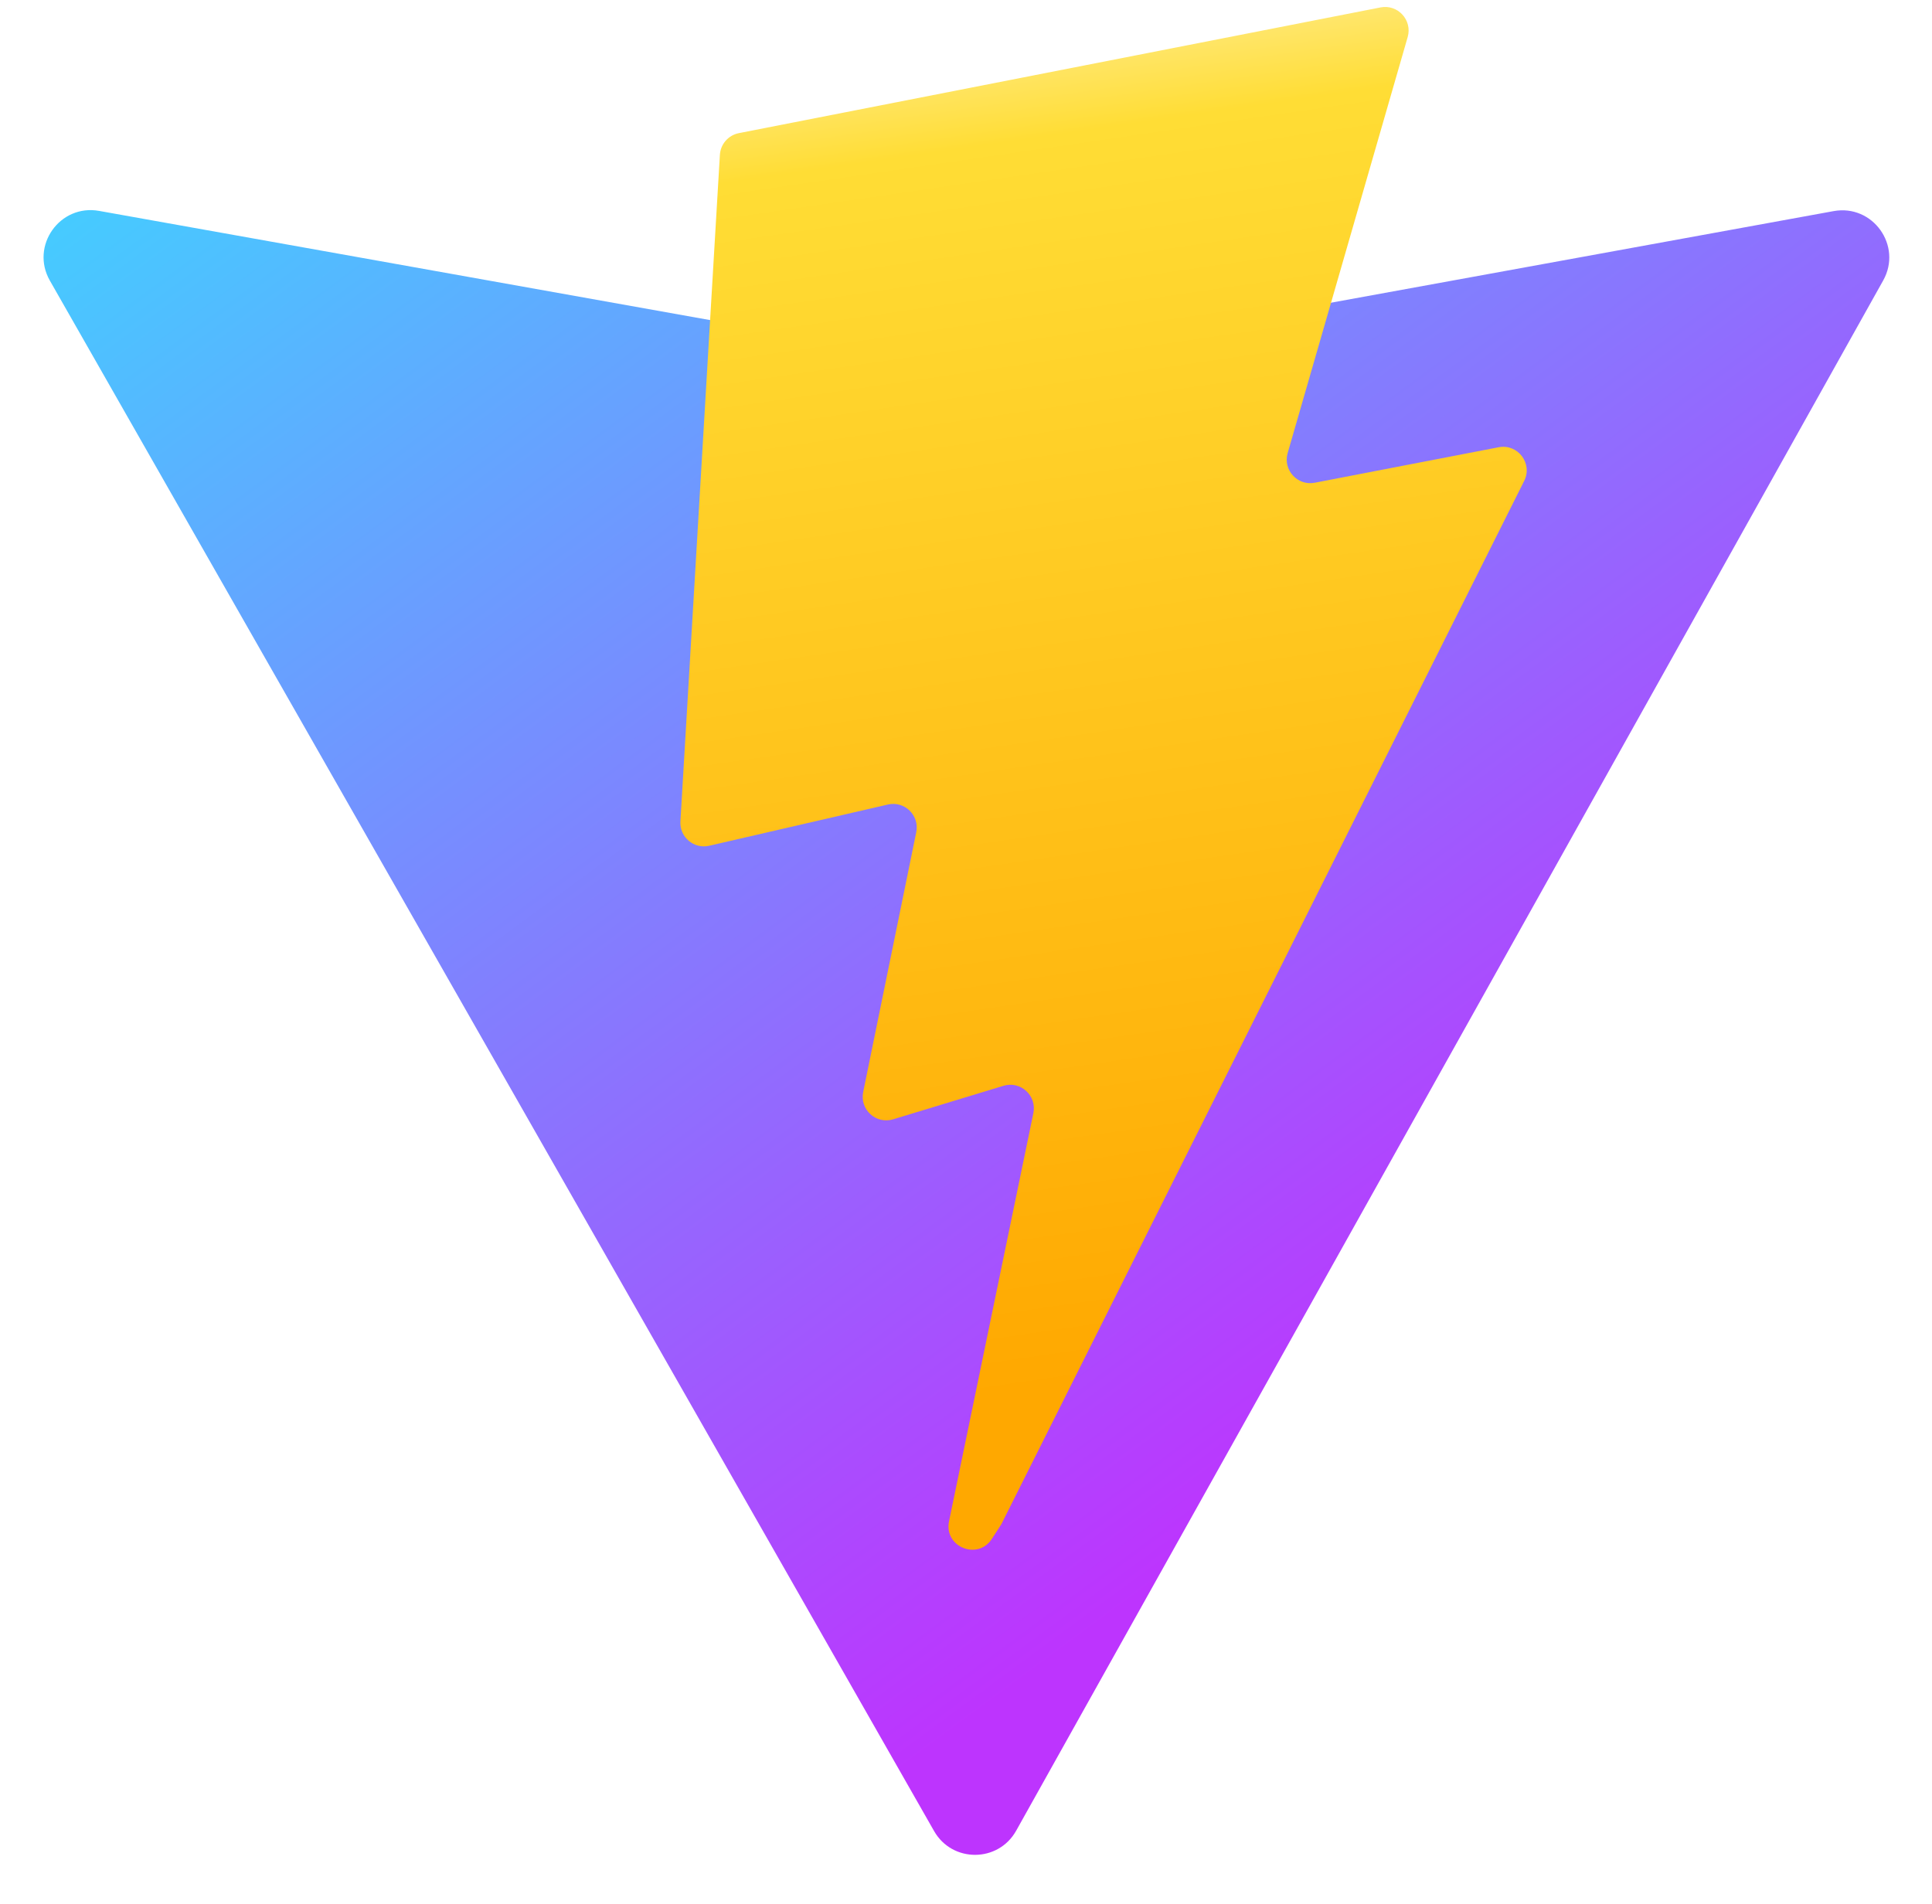
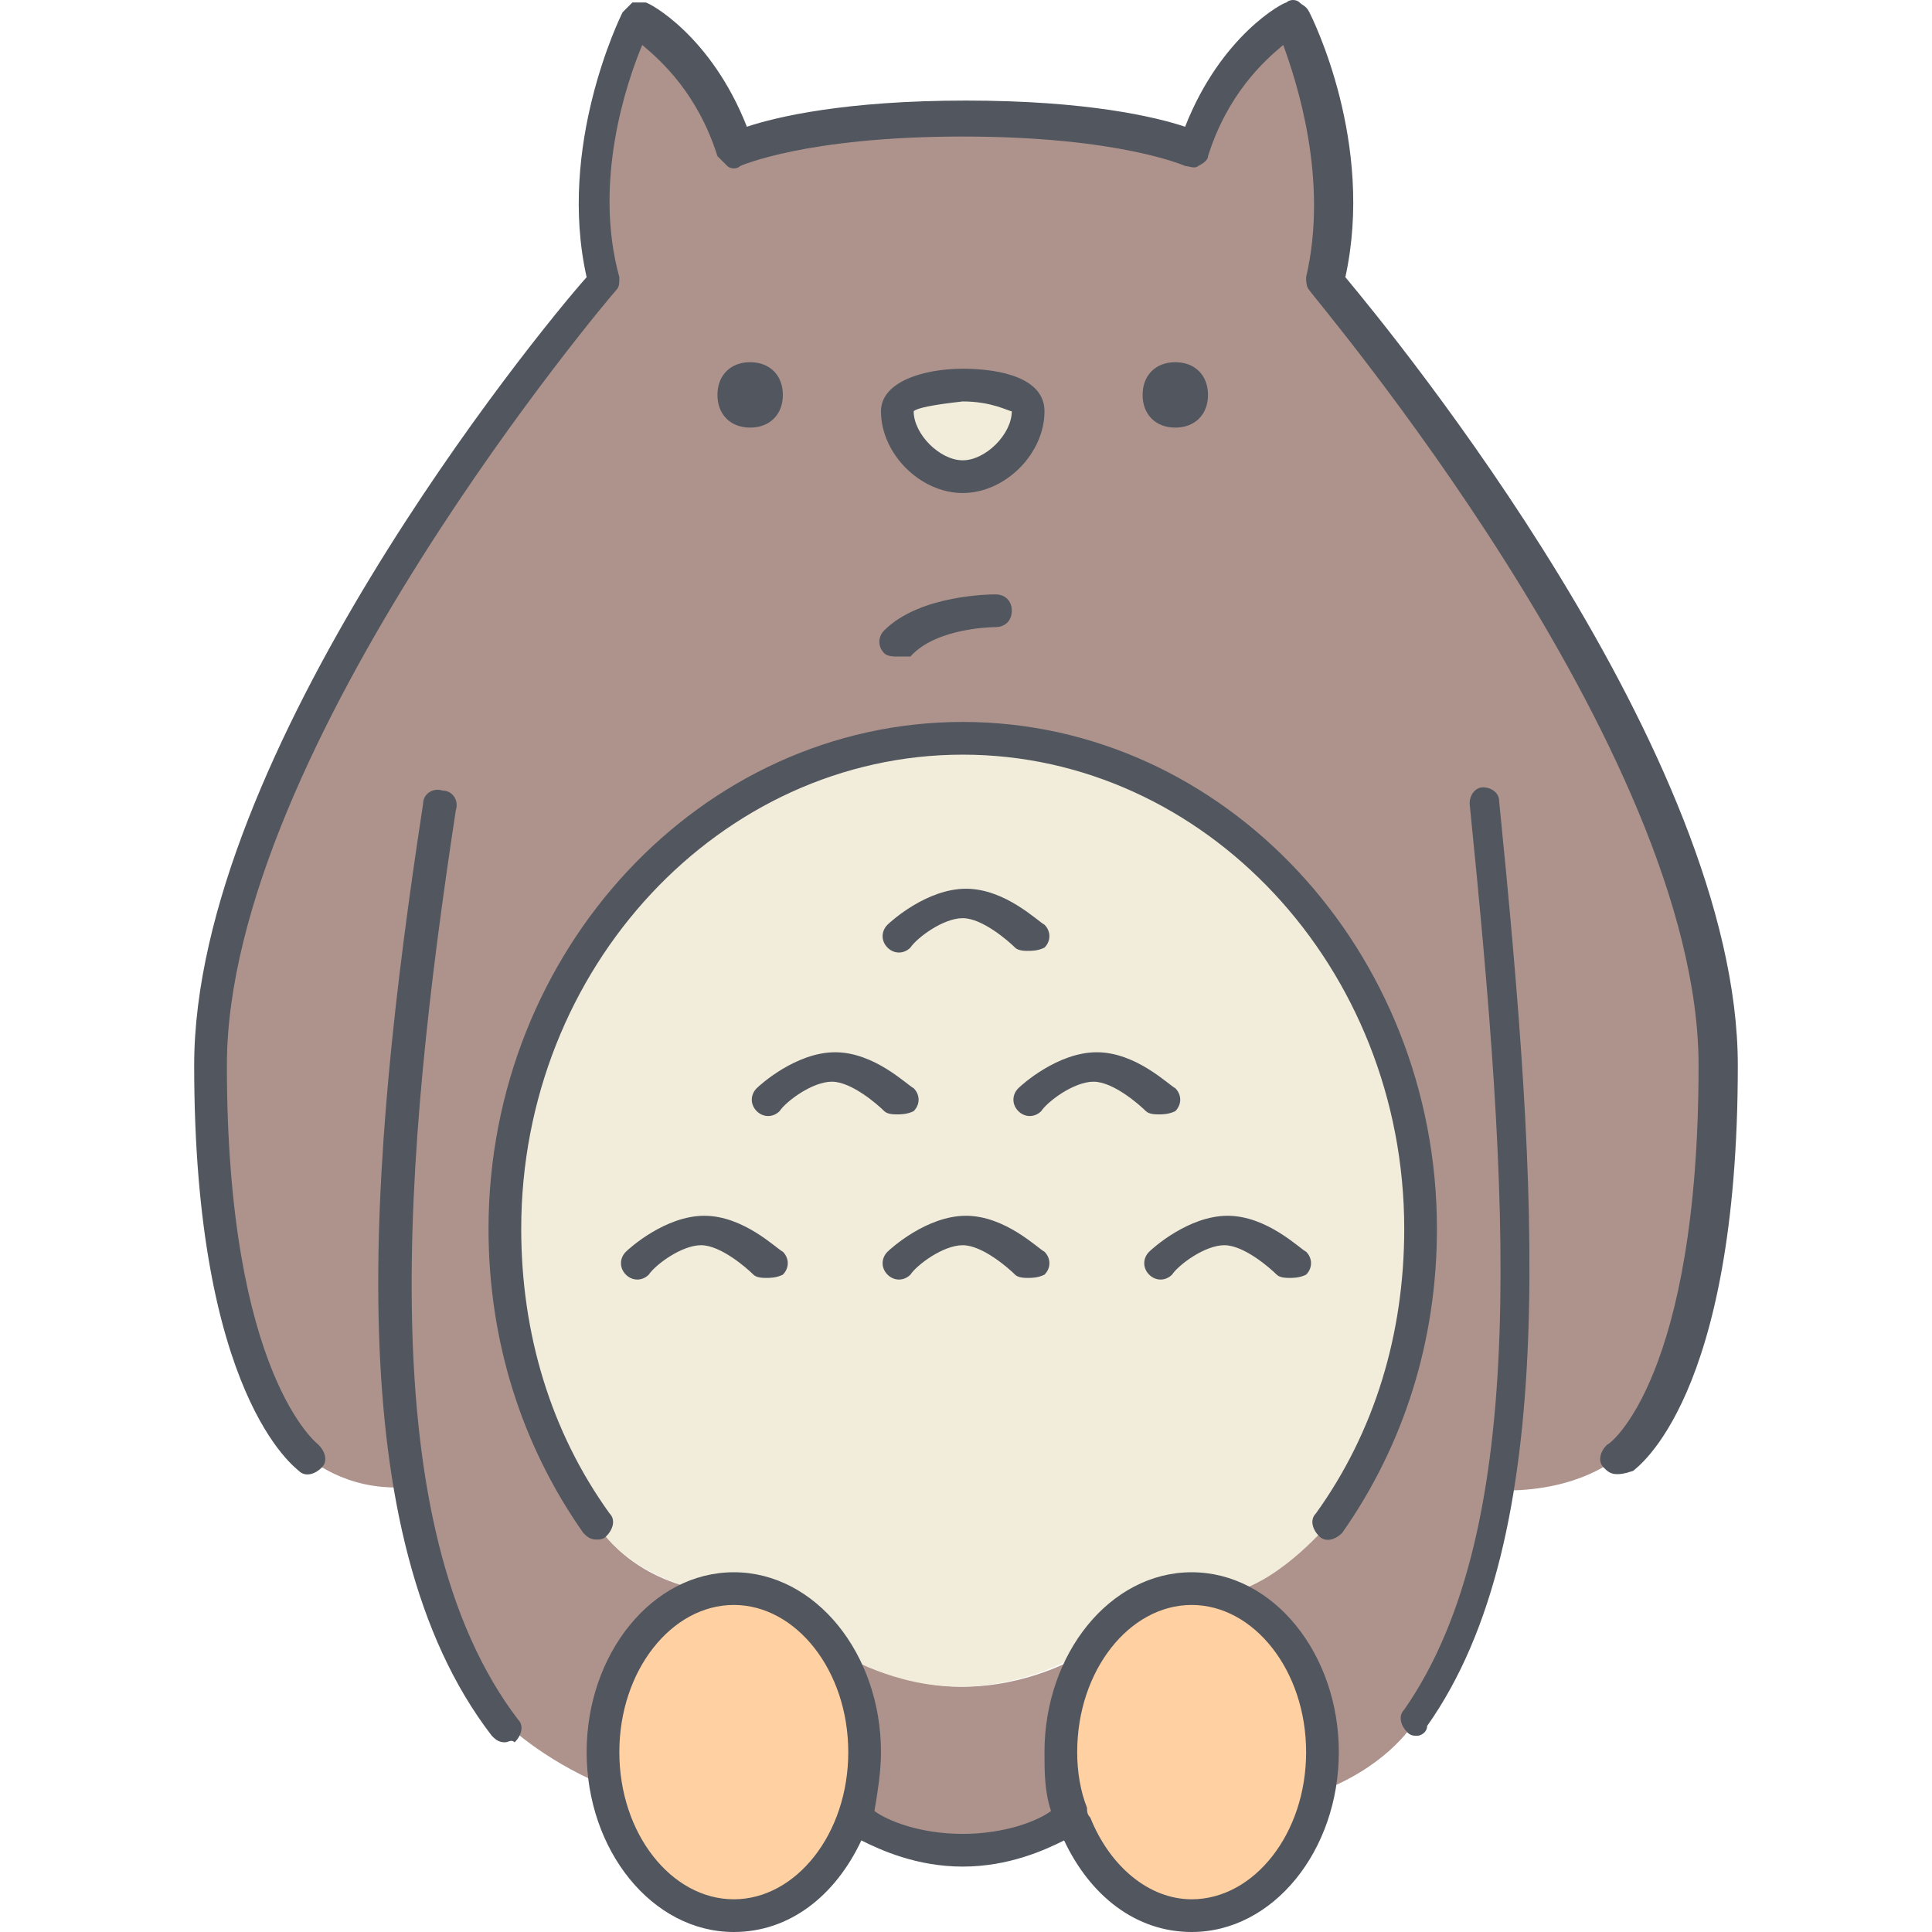
- <svg xmlns="http://www.w3.org/2000/svg" width="410" height="404" viewBox="0 0 410 404" fill="none">
-   <path d="M399.641 59.525L215.643 388.545C211.844 395.338 202.084 395.378 198.228 388.618L10.582 59.556C6.381 52.19 12.68 43.267 21.028 44.759L205.223 77.682C206.398 77.892 207.601 77.89 208.776 77.676L389.119 44.806C397.439 43.289 403.768 52.143 399.641 59.525Z" fill="url(#paint0_linear)" />
-   <path d="M292.965 1.574L156.801 28.255C154.563 28.694 152.906 30.59 152.771 32.866L144.395 174.33C144.198 177.662 147.258 180.248 150.51 179.498L188.42 170.749C191.967 169.931 195.172 173.055 194.443 176.622L183.18 231.775C182.422 235.487 185.907 238.661 189.532 237.56L212.947 230.446C216.577 229.344 220.065 232.527 219.297 236.242L201.398 322.875C200.278 328.294 207.486 331.249 210.492 326.603L212.5 323.5L323.454 102.072C325.312 98.365 322.108 94.137 318.036 94.923L279.014 102.454C275.347 103.161 272.227 99.746 273.262 96.158L298.731 7.867C299.767 4.273 296.636 0.855 292.965 1.574Z" fill="url(#paint1_linear)" />
-   <defs>
-     <linearGradient id="paint0_linear" x1="6" y1="33" x2="235" y2="344" gradientUnits="userSpaceOnUse">
-       <stop stop-color="#41D1FF" />
-       <stop offset="1" stop-color="#BD34FE" />
-     </linearGradient>
-     <linearGradient id="paint1_linear" x1="194.651" y1="8.818" x2="236.076" y2="292.989" gradientUnits="userSpaceOnUse">
-       <stop stop-color="#FFEA83" />
-       <stop offset="0.083" stop-color="#FFDD35" />
-       <stop offset="1" stop-color="#FFA800" />
-     </linearGradient>
-   </defs>
+ <svg xmlns="http://www.w3.org/2000/svg" version="1.1" id="Layer_1" x="0px" y="0px" viewBox="0 0 504.107 504.107" style="enable-background:new 0 0 504.107 504.107;" xml:space="preserve">
+   <g transform="translate(7 1)">
+     <path style="fill:#AE938D;" d="M73.534,379.373c0,0-25.6-17.067-25.6-102.4s102.4-204.8,102.4-204.8   c-8.533-34.133,8.533-68.267,8.533-68.267s17.067,8.533,25.6,34.133c0,0,17.067-8.533,59.733-8.533s59.733,8.533,59.733,8.533   c8.533-25.6,25.6-34.133,25.6-34.133s17.067,34.133,8.533,68.267c0,0,102.4,119.467,102.4,204.8s-25.6,102.4-25.6,102.4   s-9.387,8.533-29.013,8.533h-1.707c-3.413,23.893-11.093,44.373-22.187,60.587c0,0-5.973,10.24-22.187,17.067h-2.56   c0-2.56,0.853-5.12,0.853-8.533c0-18.773-9.387-34.987-23.893-40.96l0.853-1.707c11.947-3.413,24.747-17.92,24.747-17.92   c15.36-21.333,23.893-47.787,23.893-76.8c0-70.827-53.76-128-119.467-128c-65.707,0-119.467,57.173-119.467,128   c0,29.013,8.533,55.467,23.893,76.8c0,0,6.827,12.8,25.6,17.067l0.853,1.707c-14.507,5.12-24.747,21.333-24.747,40.96   c0,3.413,0,5.973,0.853,8.533h-0.853c-16.213-6.827-25.6-16.213-25.6-16.213c-11.947-16.213-20.48-36.693-24.747-61.44H98.28   C82.92,387.907,73.534,379.373,73.534,379.373z M213.48,430.573c0,0,13.653,8.533,30.72,8.533s29.867-7.68,29.867-7.68l1.707,0.853   c-3.413,6.827-5.973,15.36-5.973,23.893c0,5.973,0.853,11.947,2.56,17.067c-0.853,0.853-12.8,8.533-28.16,8.533   c-17.067,0-28.16-8.533-28.16-8.533l0,0c1.707-5.12,2.56-11.093,2.56-17.067c0-9.387-2.56-17.92-5.973-24.747L213.48,430.573z" />
+     <path style="fill:#FFD0A1;" d="M175.08,415.214c3.413-0.853,5.973-1.707,9.387-1.707c11.947,0,21.333,6.827,28.16,17.92   c4.267,6.827,5.973,15.36,5.973,24.747c0,5.973-0.853,11.947-2.56,17.067c-5.12,15.36-17.067,25.6-31.573,25.6   c-16.213,0-29.867-14.507-33.28-34.133c0-2.56-0.853-5.973-0.853-8.533C150.334,436.547,160.574,420.333,175.08,415.214z    M275.774,432.28c5.973-11.093,16.213-18.773,28.16-18.773c3.413,0,7.68,0.853,11.093,2.56   c13.653,5.973,23.893,21.333,23.893,40.96c0,2.56,0,5.12-0.853,8.533c-3.413,19.627-17.067,34.133-33.28,34.133   c-13.653,0-26.453-10.24-31.573-25.6c-1.707-5.12-2.56-11.093-2.56-17.067C269.8,446.787,272.36,439.107,275.774,432.28z" />
+     <g>
+       <path style="fill:#F2EDDA;" d="M261.267,106.307c0,8.533-8.533,17.067-17.067,17.067s-17.067-8.533-17.067-17.067    S261.267,97.773,261.267,106.307" />
+       <path style="fill:#F2EDDA;" d="M184.467,413.507c-3.413,0-6.827,0.853-9.387,1.707l-0.853-1.707    c-19.627-5.12-25.6-17.067-25.6-17.067c-15.36-21.333-23.893-47.787-23.893-76.8c0-70.827,53.76-128,119.467-128    c65.707,0,119.467,57.173,119.467,128c0,29.013-8.533,55.467-23.893,76.8c0,0-11.947,14.507-24.747,17.92l-0.853,1.707    c-3.413-1.707-6.827-2.56-11.093-2.56c-11.947,0-22.187,7.68-28.16,18.773l-1.707-0.853c0,0-12.8,7.68-29.867,7.68    c-17.067,0-30.72-8.533-30.72-8.533l-0.853,0.853C205.8,420.333,196.414,413.507,184.467,413.507" />
+     </g>
+   </g>
+   <path style="fill:#51565F;" d="M310.934,504.107c-14.507,0-26.453-9.387-33.28-23.893c-5.12,2.56-14.507,6.827-26.453,6.827  c-11.947,0-21.333-4.267-26.453-6.827c-6.827,14.507-18.773,23.893-33.28,23.893c-21.333,0-38.4-21.333-38.4-46.933  s17.067-46.933,38.4-46.933s38.4,21.333,38.4,46.933c0,5.12-0.853,10.24-1.707,15.36c3.413,2.56,11.947,5.973,23.04,5.973  c11.093,0,19.627-3.413,23.04-5.973c-1.707-5.12-1.707-10.24-1.707-15.36c0-25.6,17.067-46.933,38.4-46.933  c21.333,0,38.4,21.333,38.4,46.933S332.267,504.107,310.934,504.107z M284.48,474.24c5.12,12.8,15.36,21.333,26.453,21.333  c16.213,0,29.867-17.067,29.867-38.4s-13.653-38.4-29.867-38.4c-16.213,0-29.867,17.067-29.867,38.4c0,5.12,0.853,10.24,2.56,14.507  C283.627,472.533,283.627,473.387,284.48,474.24z M191.467,418.773c-16.213,0-29.867,17.067-29.867,38.4s13.653,38.4,29.867,38.4  s29.867-17.067,29.867-38.4S207.68,418.773,191.467,418.773z M131.734,454.613c-1.707,0-2.56-0.853-3.413-1.707  c-40.107-52.053-32.427-148.48-17.92-243.2c0-2.56,2.56-4.267,5.12-3.413c2.56,0,4.267,2.56,3.413,5.12  c-13.653,89.6-22.187,186.88,16.213,237.227c1.707,1.707,0.853,4.267-0.853,5.973C133.44,453.76,132.587,454.613,131.734,454.613z   M369.814,452.907c-0.853,0-1.707,0-2.56-0.853c-1.707-1.707-2.56-4.267-0.853-5.973c33.28-47.787,27.307-134.827,17.067-236.373  c0-2.56,1.707-4.267,3.413-4.267c2.56,0,4.267,1.707,4.267,3.413c10.24,102.4,16.213,192-18.773,241.493  C372.374,452.053,370.667,452.907,369.814,452.907z M155.627,401.707c-1.707,0-2.56-0.853-3.413-1.707  c-16.213-23.04-24.747-50.347-24.747-79.36c0-72.533,55.467-132.267,123.733-132.267s123.733,59.733,123.733,132.267  c0,29.013-8.533,56.32-24.747,79.36c-1.707,1.707-4.267,2.56-5.973,0.853c-1.707-1.707-2.56-4.267-0.853-5.973  c15.36-21.333,23.04-46.933,23.04-74.24c0-68.267-52.053-123.733-115.2-123.733S136,252.373,136,320.64  c0,27.307,7.68,52.907,23.04,74.24c1.707,1.707,0.853,4.267-0.853,5.973C157.334,401.707,156.48,401.707,155.627,401.707z   M421.867,384.64c-1.707,0-2.56-0.853-3.413-1.707c-1.707-1.707-0.853-4.267,0.853-5.973c0.853,0,23.893-17.92,23.893-98.987  c0-82.773-100.693-200.533-101.547-202.24c-0.853-0.853-0.853-2.56-0.853-3.413c5.973-25.6-2.56-51.2-5.973-60.587  c-5.12,4.267-14.507,12.8-19.627,29.013c0,0.853-0.853,1.707-2.56,2.56c-0.853,0.853-2.56,0-3.413,0c0,0-17.067-7.68-58.027-7.68  s-58.027,7.68-58.027,7.68c-0.853,0.853-2.56,0.853-3.413,0c-0.853-0.853-1.707-1.707-2.56-2.56  C182.08,24.533,172.694,16,167.574,11.733c-4.267,10.24-12.8,35.84-5.973,60.587c0,1.707,0,2.56-0.853,3.413  C159.894,76.586,59.2,195.2,59.2,277.973c0,81.067,23.893,98.987,23.893,98.987c1.707,1.707,2.56,4.267,0.853,5.973  c-1.707,1.707-4.267,2.56-5.973,0.853c-0.853-0.853-27.307-19.627-27.307-105.813c0-81.067,88.747-190.293,102.4-205.653  c-7.68-34.133,8.533-67.413,9.387-69.12c0.853-0.853,1.707-1.707,2.56-2.56c0.853,0,2.56,0,3.413,0  c0.853,0,17.067,8.533,26.453,32.427c7.68-2.56,25.6-6.827,57.173-6.827s49.493,4.267,57.173,6.827  c9.387-23.893,25.6-32.427,26.453-32.427c0.853-0.853,2.56-0.853,3.413,0c0.853,0.853,1.707,0.853,2.56,2.56  c0.853,1.707,17.067,34.133,9.387,69.12c12.8,15.36,102.4,124.587,102.4,205.653c0,87.04-26.453,104.96-27.307,105.813  C423.574,384.64,422.72,384.64,421.867,384.64z M336.534,333.44c-0.853,0-2.56,0-3.413-0.853c-1.707-1.707-8.533-7.68-13.653-7.68  s-11.947,5.12-13.653,7.68c-1.707,1.707-4.267,1.707-5.973,0c-1.707-1.707-1.707-4.267,0-5.973c0.853-0.853,10.24-9.387,20.48-9.387  c10.24,0,18.773,8.533,20.48,9.387c1.707,1.707,1.707,4.267,0,5.973C339.094,333.44,337.387,333.44,336.534,333.44z M268.267,333.44  c-0.853,0-2.56,0-3.413-0.853c-1.707-1.707-8.533-7.68-13.653-7.68c-5.12,0-11.947,5.12-13.653,7.68  c-1.707,1.707-4.267,1.707-5.973,0c-1.707-1.707-1.707-4.267,0-5.973c0.853-0.853,10.24-9.387,20.48-9.387  c10.24,0,18.773,8.533,20.48,9.387c1.707,1.707,1.707,4.267,0,5.973C270.827,333.44,269.12,333.44,268.267,333.44z M200,333.44  c-0.853,0-2.56,0-3.413-0.853c-1.707-1.707-8.533-7.68-13.653-7.68c-5.12,0-11.947,5.12-13.653,7.68  c-1.707,1.707-4.267,1.707-5.973,0c-1.707-1.707-1.707-4.267,0-5.973c0.853-0.853,10.24-9.387,20.48-9.387s18.773,8.533,20.48,9.387  c1.707,1.707,1.707,4.267,0,5.973C202.56,333.44,200.854,333.44,200,333.44z M302.4,290.773c-0.853,0-2.56,0-3.413-0.853  c-1.707-1.707-8.533-7.68-13.653-7.68c-5.12,0-11.947,5.12-13.653,7.68c-1.707,1.707-4.267,1.707-5.973,0  c-1.707-1.707-1.707-4.267,0-5.973c0.853-0.853,10.24-9.387,20.48-9.387c10.24,0,18.773,8.533,20.48,9.387  c1.707,1.707,1.707,4.267,0,5.973C304.96,290.773,303.254,290.773,302.4,290.773z M234.134,290.773c-0.853,0-2.56,0-3.413-0.853  c-1.707-1.707-8.533-7.68-13.653-7.68c-5.12,0-11.947,5.12-13.653,7.68c-1.707,1.707-4.267,1.707-5.973,0  c-1.707-1.707-1.707-4.267,0-5.973c0.853-0.853,10.24-9.387,20.48-9.387s18.773,8.533,20.48,9.387c1.707,1.707,1.707,4.267,0,5.973  C236.694,290.773,234.987,290.773,234.134,290.773z M268.267,248.107c-0.853,0-2.56,0-3.413-0.853  c-1.707-1.707-8.533-7.68-13.653-7.68c-5.12,0-11.947,5.12-13.653,7.68c-1.707,1.707-4.267,1.707-5.973,0  c-1.707-1.707-1.707-4.267,0-5.973c0.853-0.853,10.24-9.387,20.48-9.387c10.24,0,18.773,8.533,20.48,9.387  c1.707,1.707,1.707,4.267,0,5.973C270.827,248.107,269.12,248.107,268.267,248.107z M234.134,171.307c-0.853,0-2.56,0-3.413-0.853  c-1.707-1.707-1.707-4.267,0-5.973c9.387-9.387,28.16-9.387,29.013-9.387c2.56,0,4.267,1.707,4.267,4.267  c0,2.56-1.707,4.267-4.267,4.267c0,0-15.36,0-22.187,7.68C236.694,171.307,234.987,171.307,234.134,171.307z M251.2,128.64  c-11.093,0-21.333-10.24-21.333-21.333c0-7.68,11.093-11.093,21.333-11.093s21.333,2.56,21.333,11.093  C272.534,118.4,262.294,128.64,251.2,128.64z M238.4,107.307c0,5.973,6.827,12.8,12.8,12.8s12.8-6.827,12.8-12.8  c-0.853,0-5.12-2.56-12.8-2.56C243.52,105.6,239.254,106.453,238.4,107.307z M306.667,111.573c-5.12,0-8.533-3.413-8.533-8.533  c0-5.12,3.413-8.533,8.533-8.533s8.533,3.413,8.533,8.533C315.2,108.16,311.787,111.573,306.667,111.573z M195.734,111.573  c-5.12,0-8.533-3.413-8.533-8.533c0-5.12,3.413-8.533,8.533-8.533c5.12,0,8.533,3.413,8.533,8.533  C204.267,108.16,200.854,111.573,195.734,111.573z" />
+   <g>
+ </g>
+   <g>
+ </g>
+   <g>
+ </g>
+   <g>
+ </g>
+   <g>
+ </g>
+   <g>
+ </g>
+   <g>
+ </g>
+   <g>
+ </g>
+   <g>
+ </g>
+   <g>
+ </g>
+   <g>
+ </g>
+   <g>
+ </g>
+   <g>
+ </g>
+   <g>
+ </g>
+   <g>
+ </g>
</svg>
